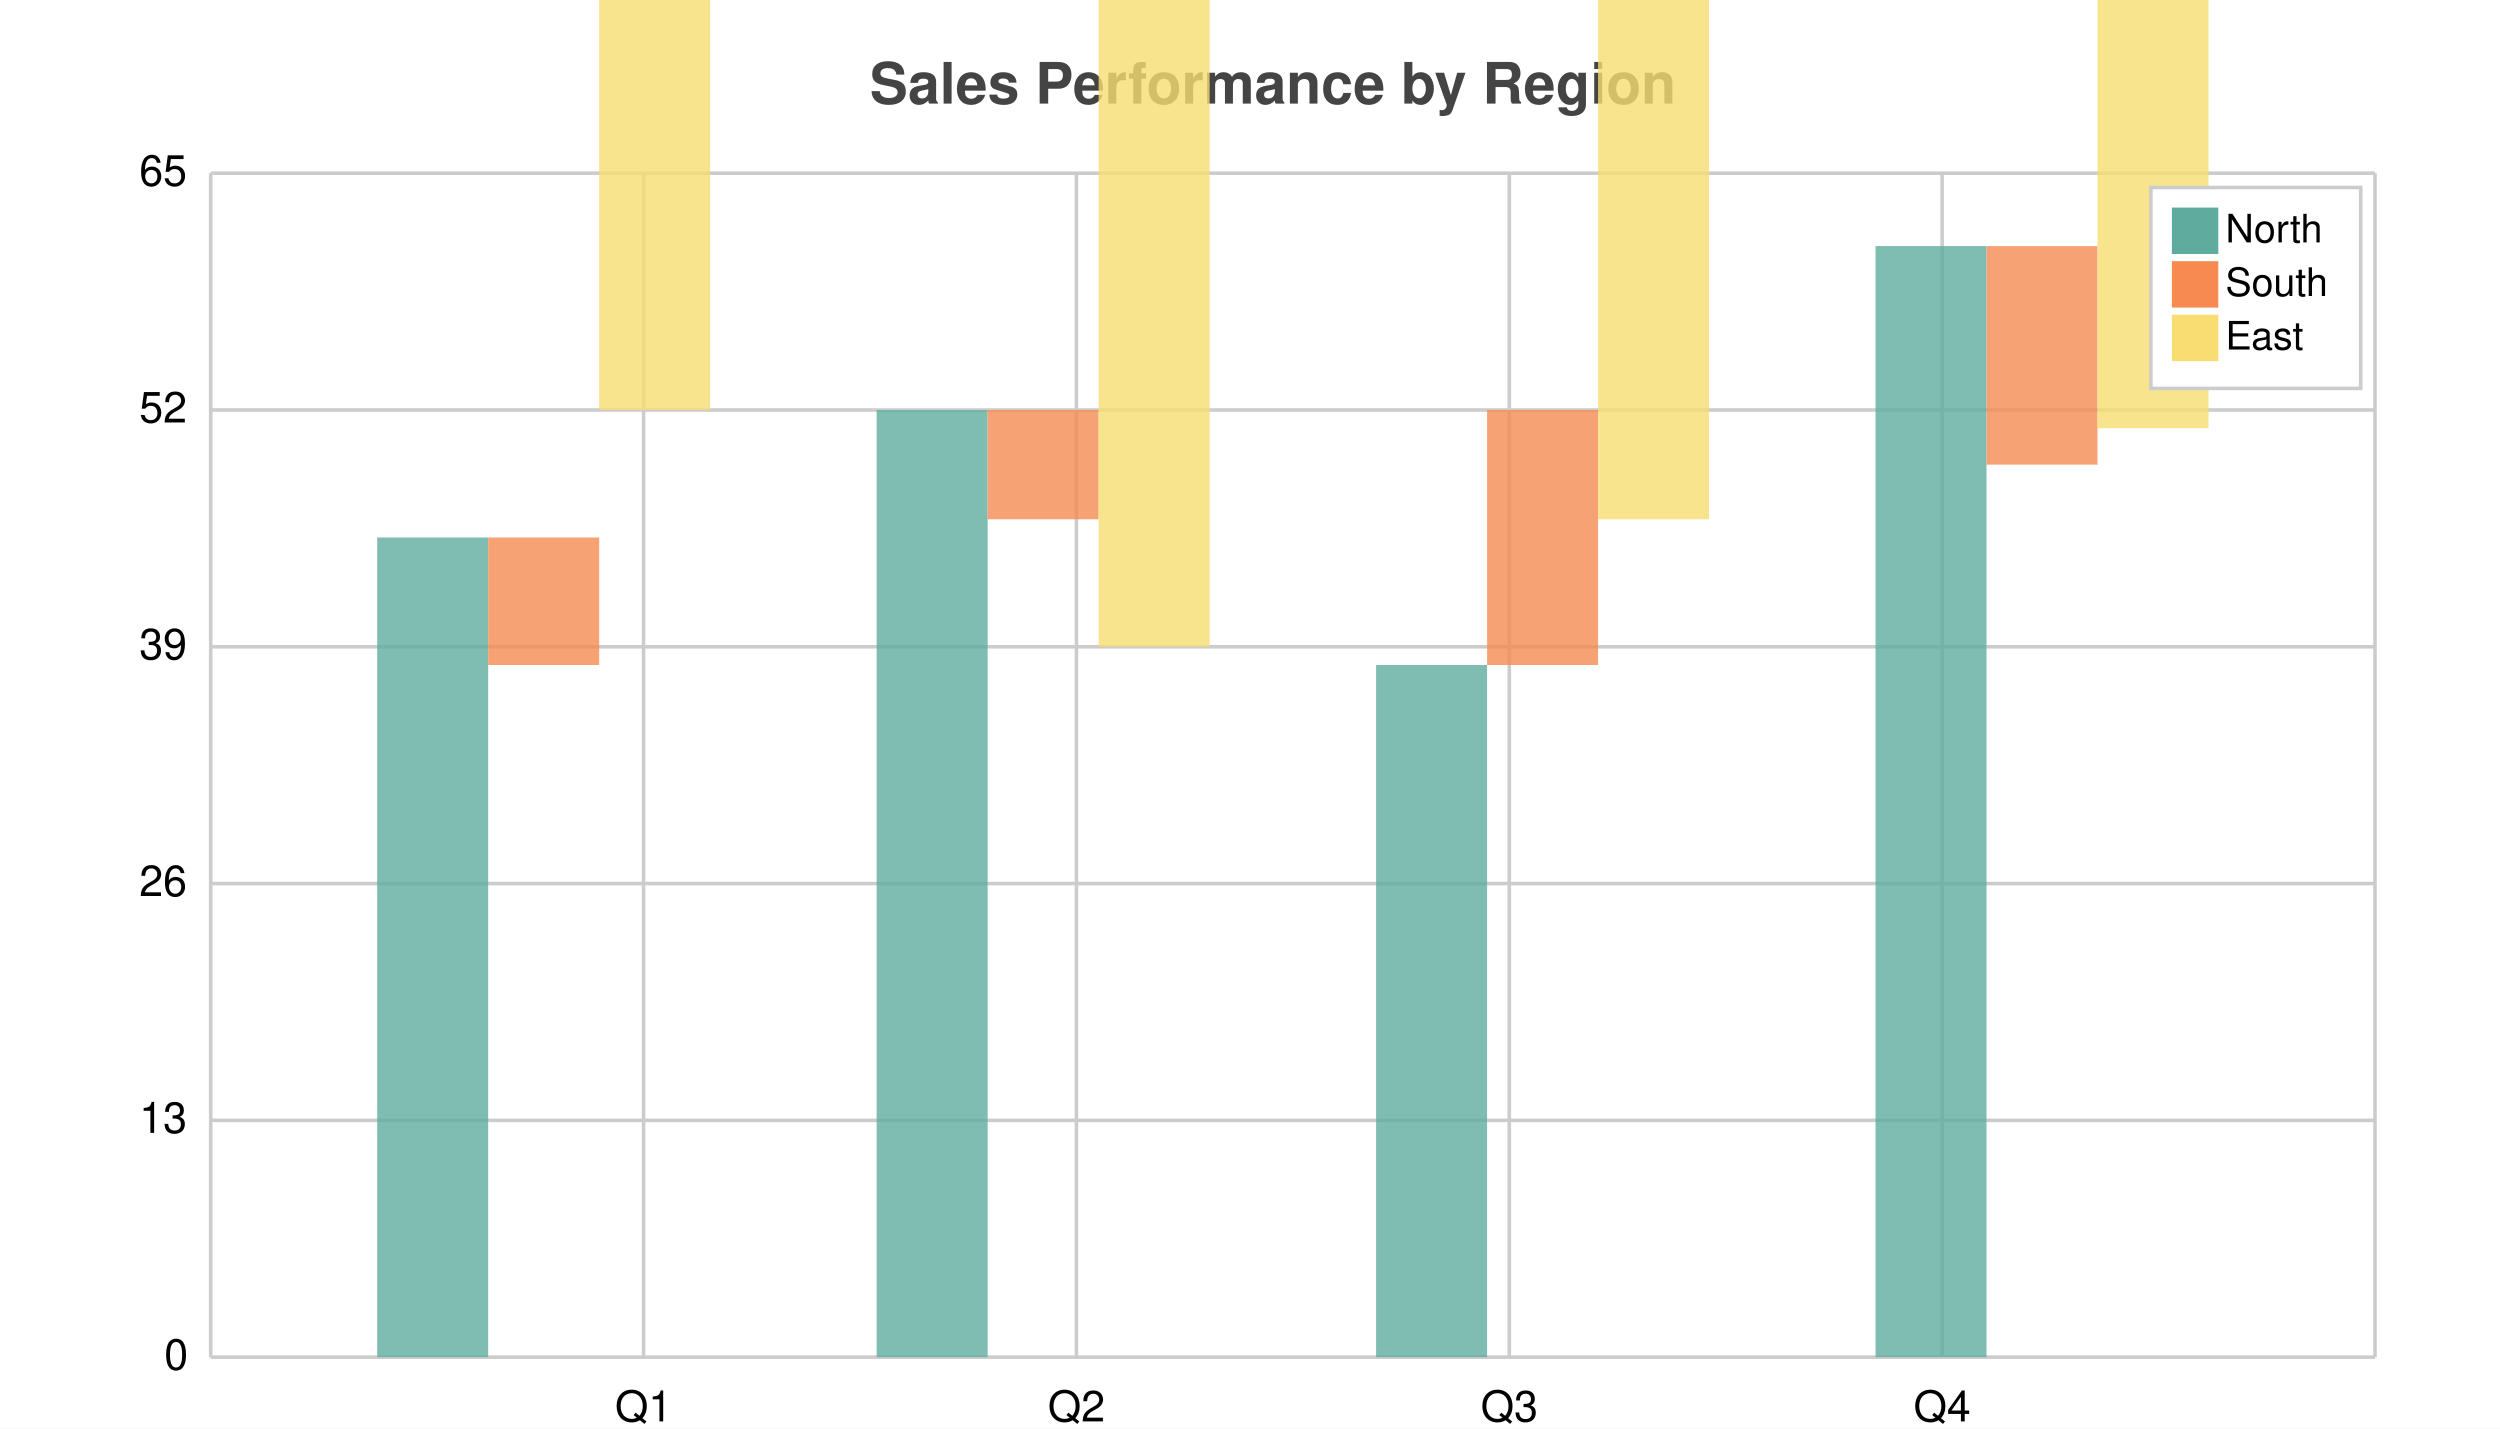
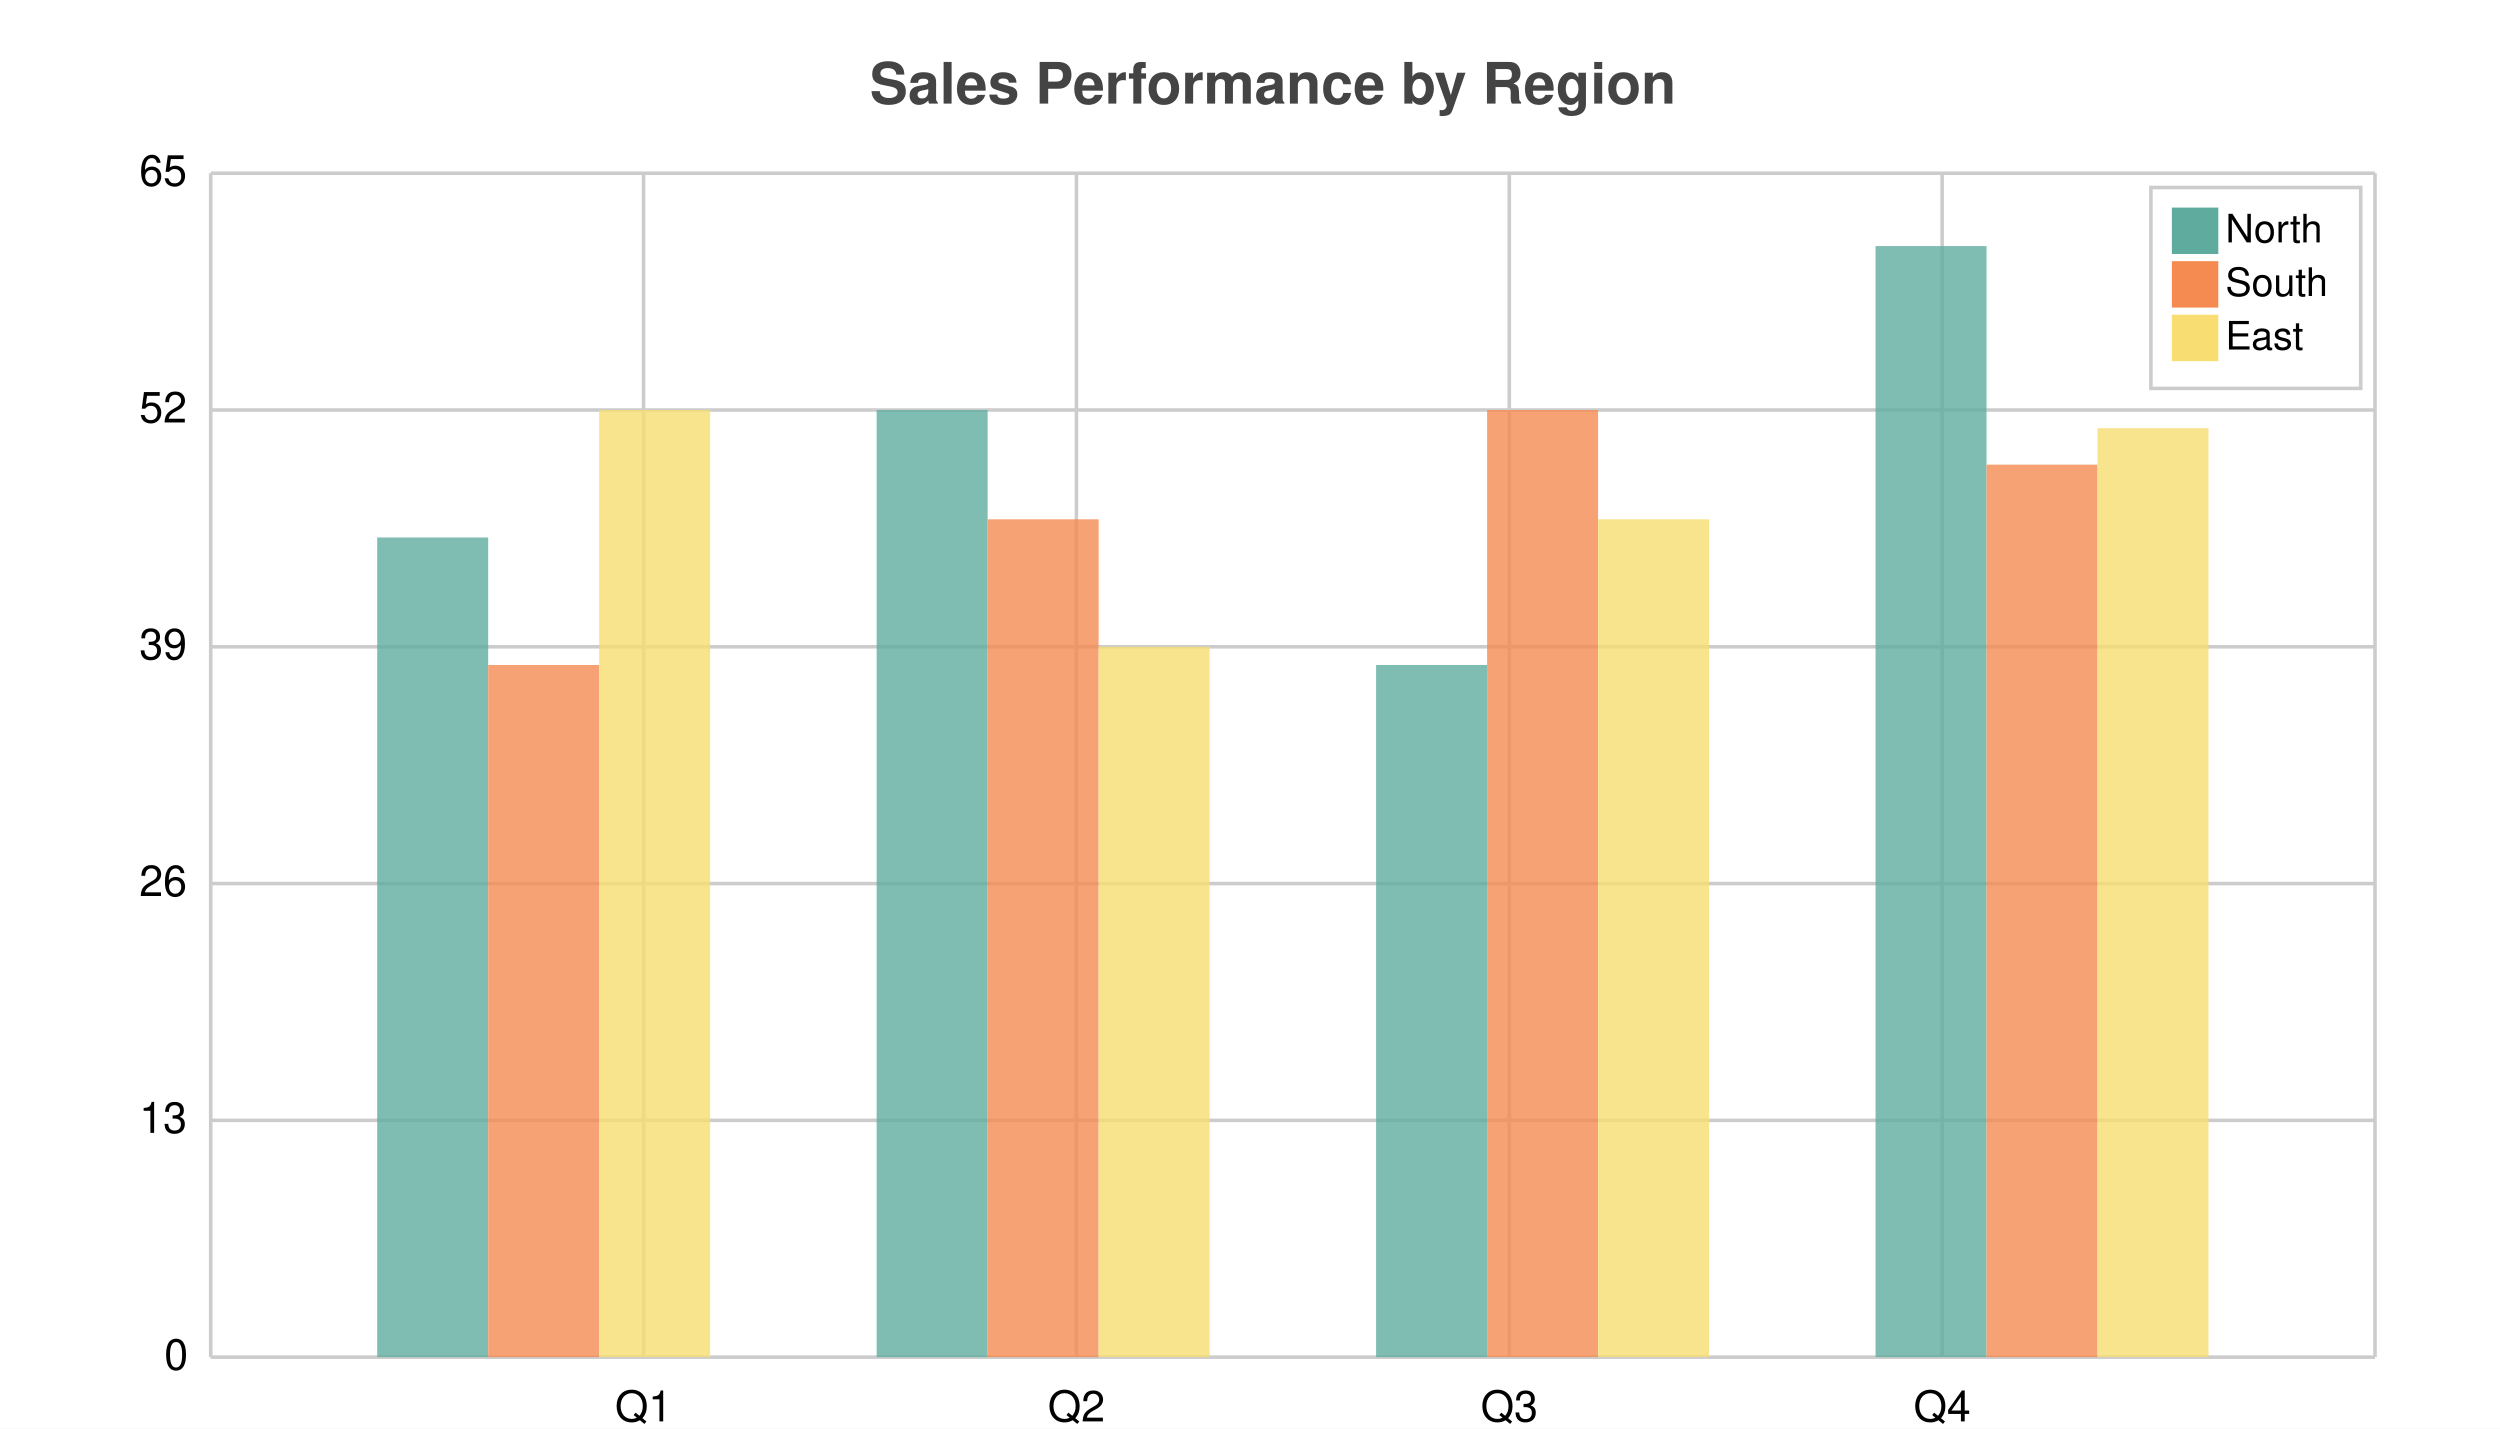
<svg xmlns="http://www.w3.org/2000/svg" width="700" height="400" viewBox="0 0 700 400">
  <path fill="white" d="M0 0 h700 v400 h-700 v-400Z" />
  <text transform="translate(-106.5, 19)" fill="#444444" font-family="Helvetica" font-weight="bold" font-size="16" x="350.0" y="10.0">Sales Performance by Region</text>
  <g>
    <path stroke="#CCCCCC" stroke-dasharray="None" d="M0 0.0 h606.0 M0 66.3 h606.0 M0 132.6 h606.0 M0 198.9 h606.0 M0 265.2 h606.0 M0 331.5 h606.0" transform="translate(59.0, 48.5)" />
    <g font-size="12" font-family="Helvetica" transform="translate(53.0, 48.5)">
      <text x="0" y="0.0" transform="translate(-14, 3.5)">65</text>
      <text x="0" y="66.3" transform="translate(-14, 3.5)">52</text>
      <text x="0" y="132.6" transform="translate(-14, 3.5)">39</text>
      <text x="0" y="198.9" transform="translate(-14, 3.5)">26</text>
      <text x="0" y="265.2" transform="translate(-14, 3.5)">13</text>
      <text x="0" y="331.5" transform="translate(-7, 3.5)">0</text>
    </g>
  </g>
  <g>
    <path stroke="#CCCCCC" stroke-dasharray="None" d="M0.0 0 v331.5 M121.2 0 v331.5 M242.4 0 v331.5 M363.6 0 v331.5 M484.8 0 v331.5 M606.0 0 v331.5" transform="translate(59.0, 48.5)" />
    <g font-size="12" font-family="Helvetica" transform="translate(59.0, 66.5)">
      <text x="0.0" y="331.5" transform="translate(-1.5, 0)"> </text>
      <text x="121.2" y="331.5" transform="translate(-8.0, 0)">Q1</text>
      <text x="242.4" y="331.5" transform="translate(-8.0, 0)">Q2</text>
      <text x="363.6" y="331.5" transform="translate(-8.0, 0)">Q3</text>
      <text x="484.8" y="331.5" transform="translate(-8.0, 0)">Q4</text>
      <text x="606.0" y="331.5" transform="translate(-1.5, 0)"> </text>
    </g>
  </g>
  <g opacity="0.8" transform="translate(-35.0, -20.0) rotate(180, 350.0, 200.0) scale(-1, 1) translate(-606.0, 0) translate(0.0, 0)">
    <path d="M46.615 0.0 h31.077 v229.5 h-31.077 v-229.5Z M186.462 0.0 h31.077 v265.2 h-31.077 v-265.2Z M326.308 0.0 h31.077 v193.8 h-31.077 v-193.8Z M466.154 0.0 h31.077 v311.1 h-31.077 v-311.1Z" fill="#5fab9e" />
-     <path d="M77.692 193.8 h31.077 v35.7 h-31.077 v-35.7Z M217.538 234.6 h31.077 v30.6 h-31.077 v-30.6Z M357.385 193.8 h31.077 v71.4 h-31.077 v-71.4Z M497.231 249.9 h31.077 v61.2 h-31.077 v-61.2Z" fill="#f58b51" />
-     <path d="M108.769 265.2 h31.077 v158.1 h-31.077 v-158.1Z M248.615 198.9 h31.077 v300.9 h-31.077 v-300.9Z M388.462 234.6 h31.077 v224.4 h-31.077 v-224.4Z M528.308 260.1 h31.077 v300.9 h-31.077 v-300.9Z" fill="#f7dd72" />
+     <path d="M77.692 0.0 h31.077 v193.8 h-31.077 v-193.8Z M217.538 0.0 h31.077 v234.6 h-31.077 v-234.6Z M357.385 0.0 h31.077 v265.2 h-31.077 v-265.2Z M497.231 0.0 h31.077 v249.9 h-31.077 v-249.9Z" fill="#f58b51" />
+     <path d="M108.769 0.0 h31.077 v265.2 h-31.077 v-265.2Z M248.615 0.0 h31.077 v198.9 h-31.077 v-198.9Z M388.462 0.0 h31.077 v234.6 h-31.077 v-234.6Z M528.308 0.0 h31.077 v260.1 h-31.077 v-260.1Z" fill="#f7dd72" />
  </g>
  <g>
    <rect transform="translate(-5.875, -5.625)" x="608.125" y="58.125" width="58.75" height="56.25" fill="#ffffff" stroke="#CCCCCC" />
    <g transform="translate(0, 13)">
      <rect y="45.125" x="608.125" width="13" height="13" fill="#5fab9e" />
      <text y="54.875" x="623.125" font-size="11" font-family="Helvetica">North</text>
    </g>
    <g transform="translate(0, 15)">
      <rect y="58.125" x="608.125" width="13" height="13" fill="#f58b51" />
      <text y="67.875" x="623.125" font-size="11" font-family="Helvetica">South</text>
    </g>
    <g transform="translate(0, 17)">
      <rect y="71.125" x="608.125" width="13" height="13" fill="#f7dd72" />
      <text y="80.875" x="623.125" font-size="11" font-family="Helvetica">East</text>
    </g>
  </g>
</svg>
